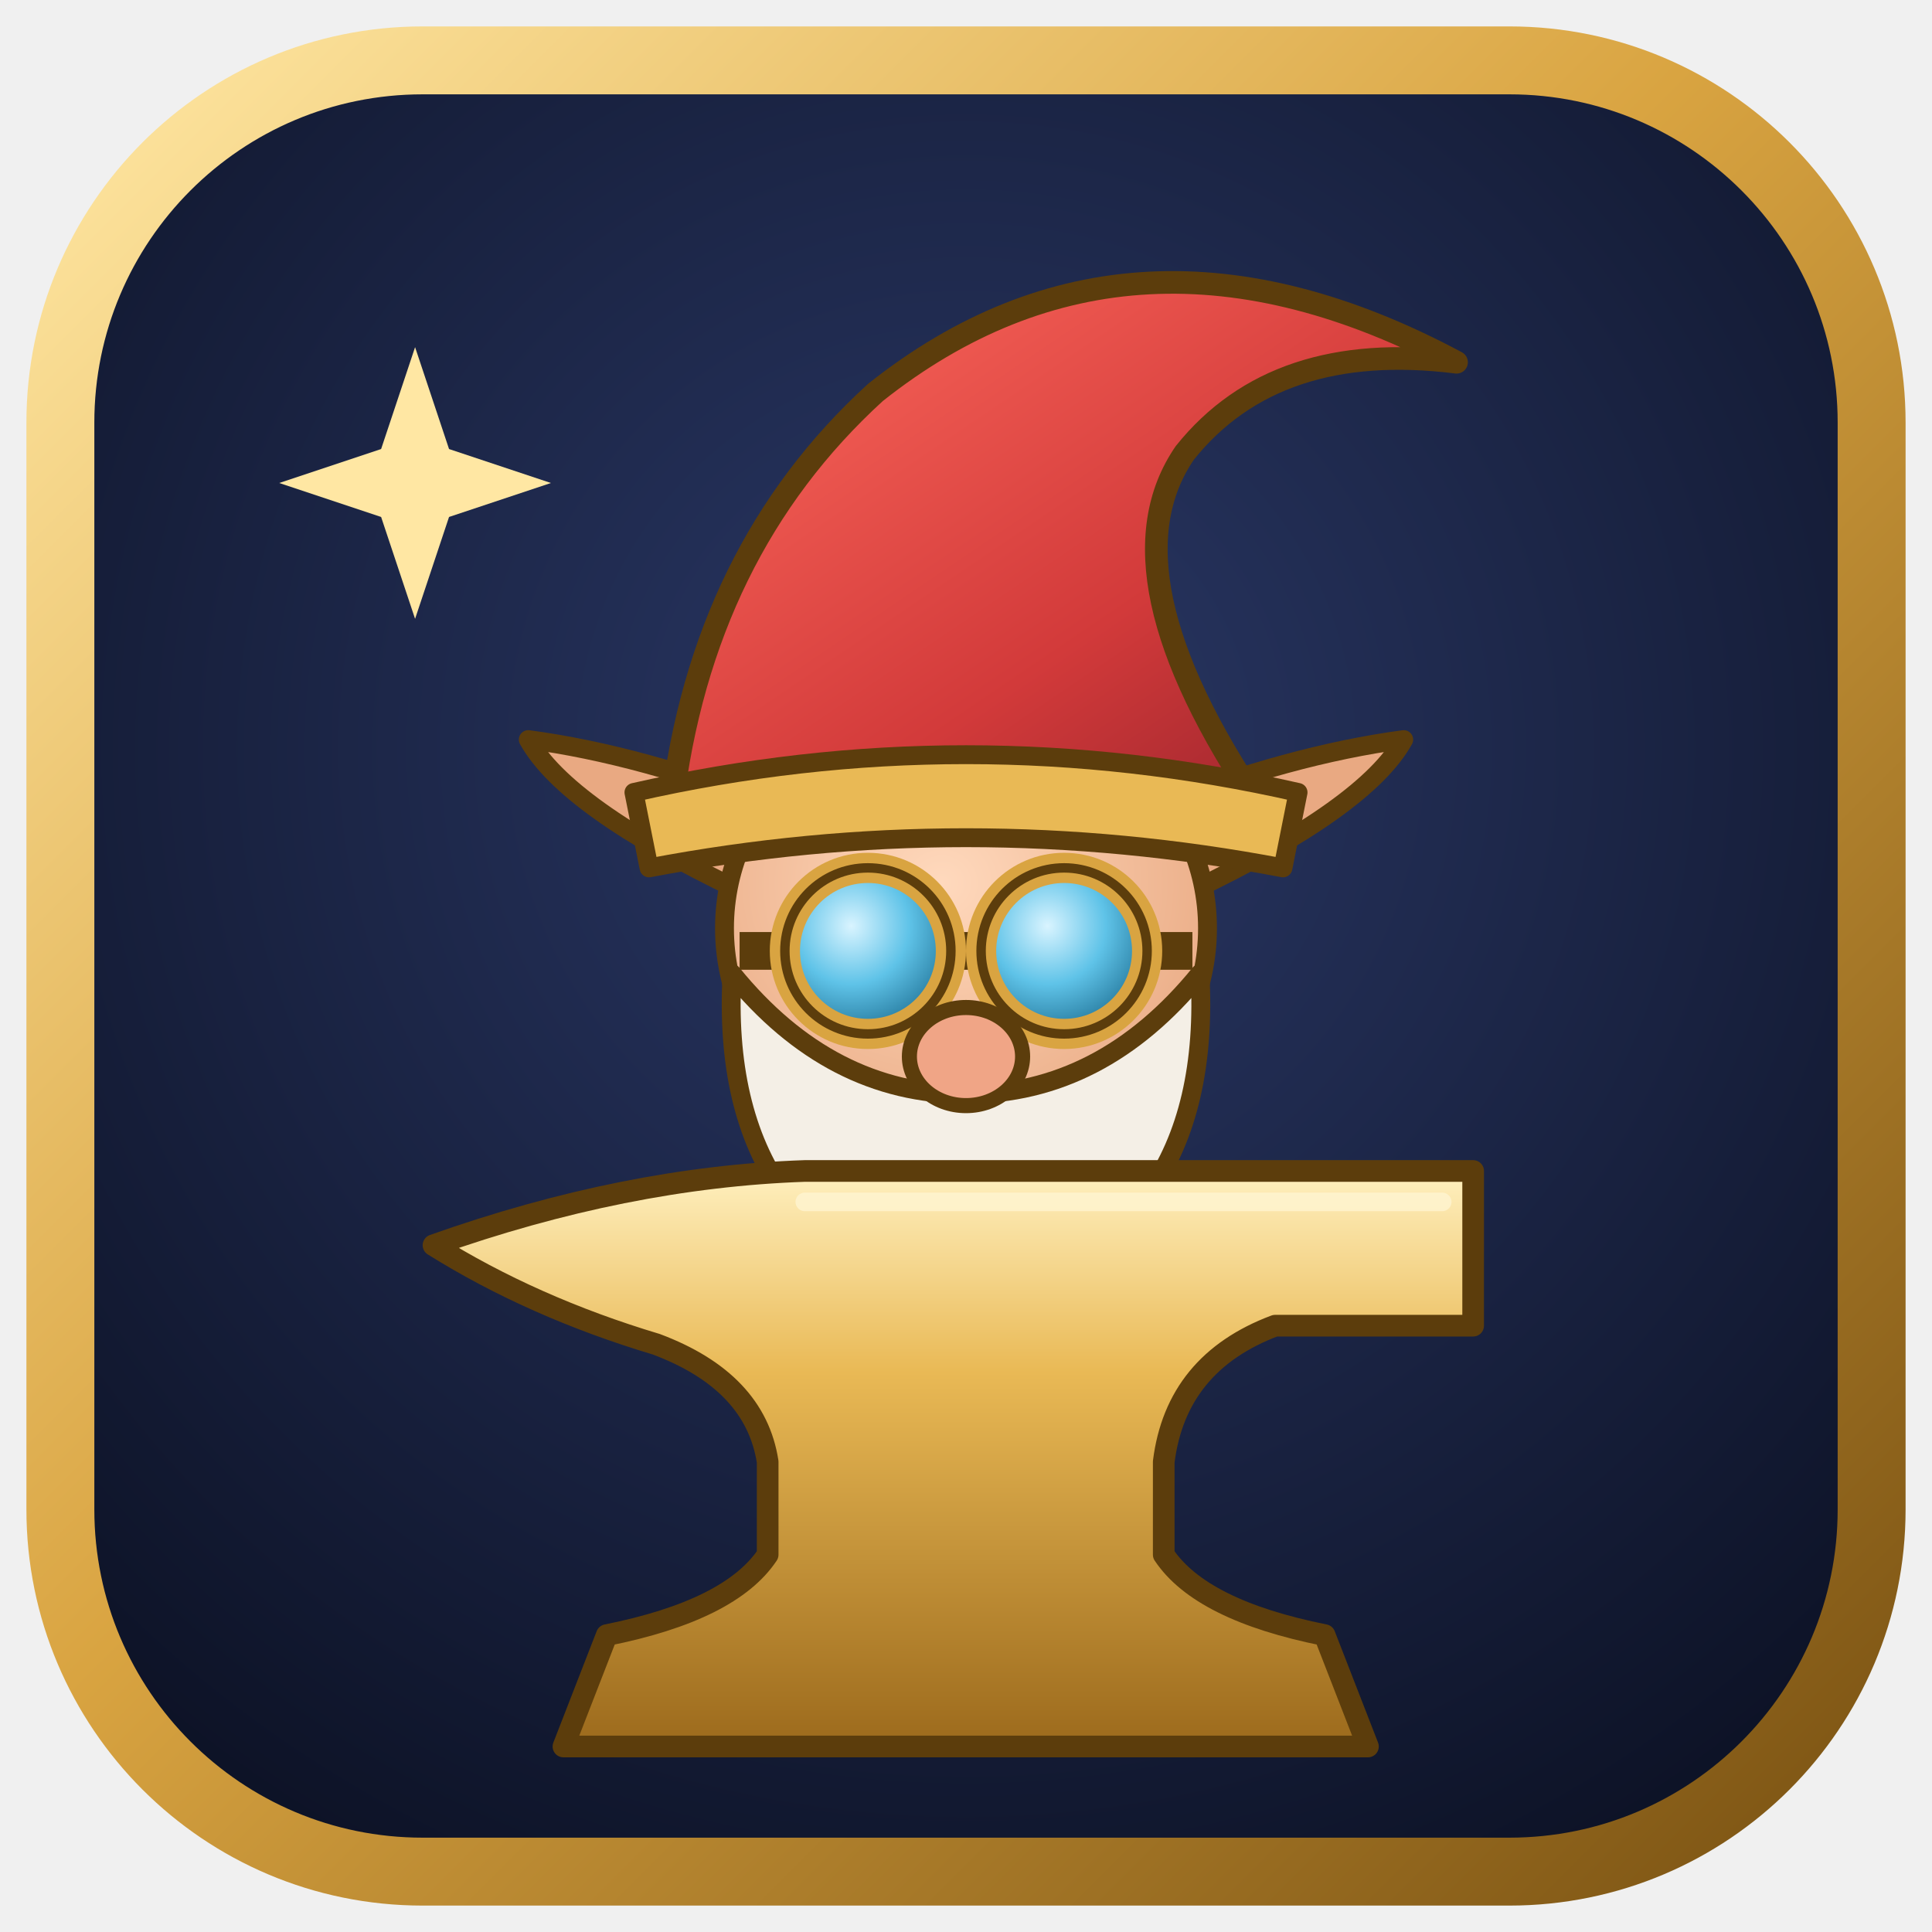
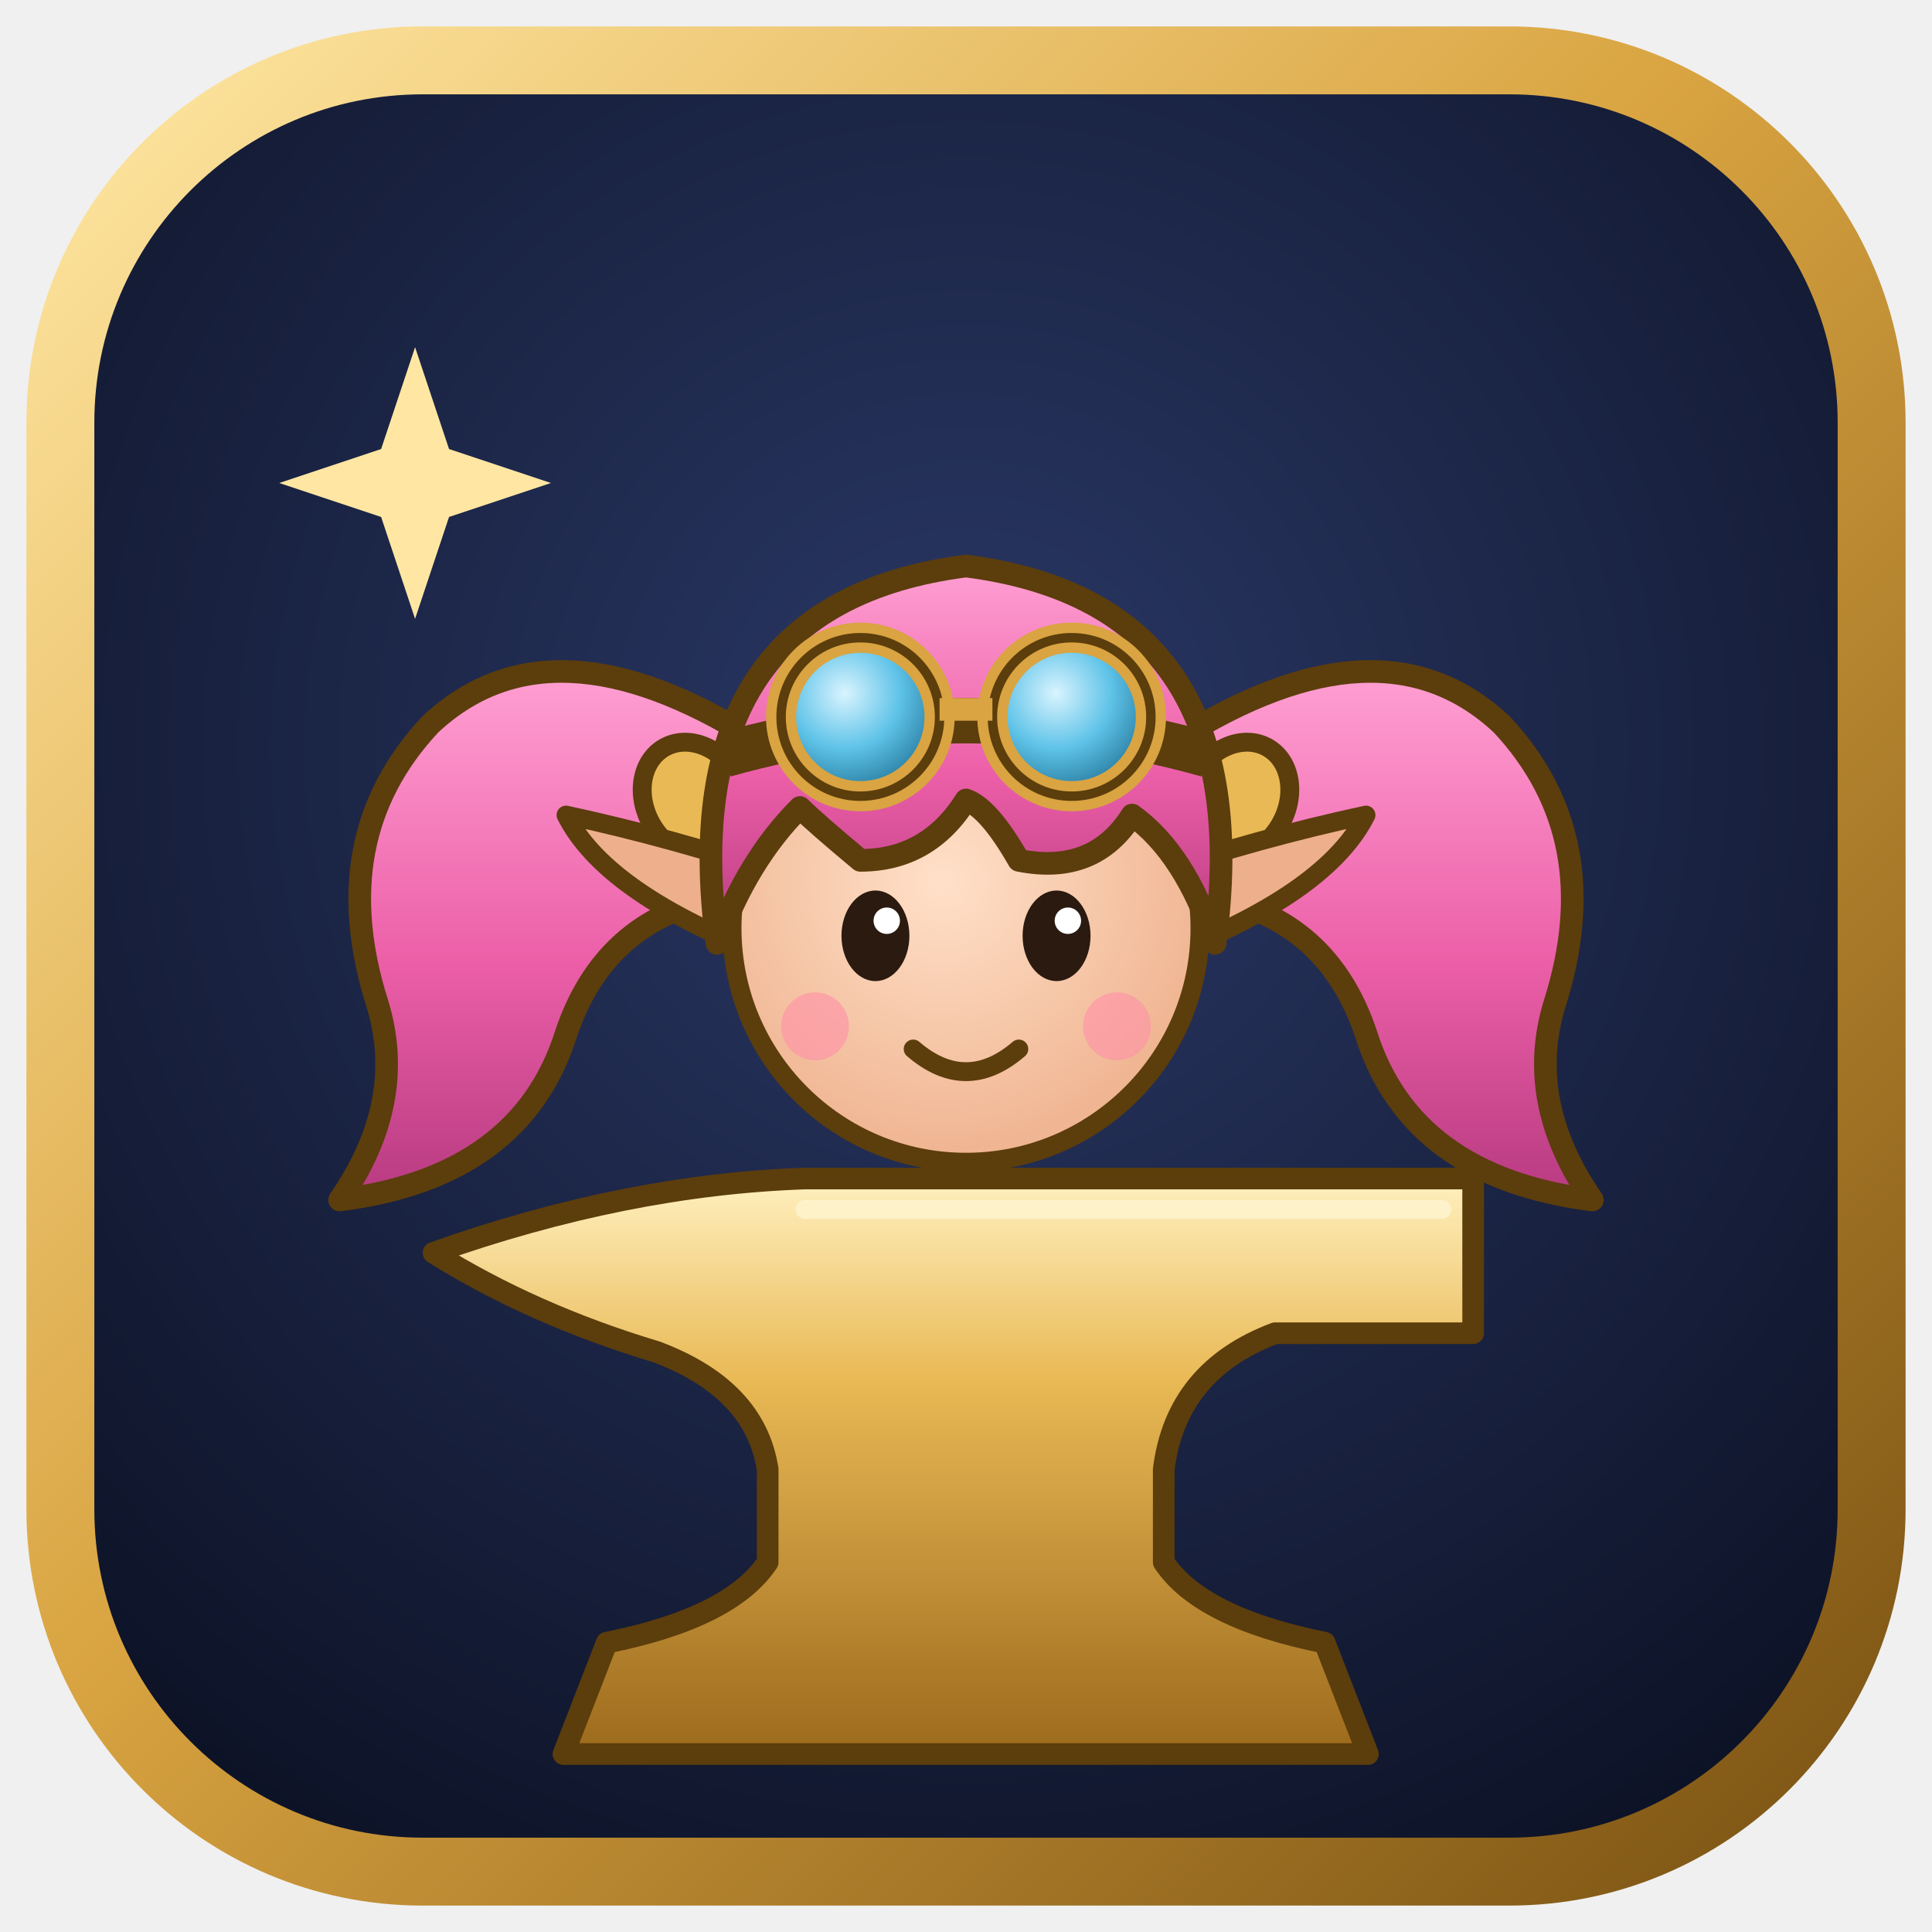
<svg xmlns="http://www.w3.org/2000/svg" viewBox="0 0 512 512" width="512" height="512">
  <defs>
    <radialGradient id="bg" cx="50%" cy="38%" r="75%">
      <stop offset="0" stop-color="#2a3866" />
      <stop offset="1" stop-color="#0b1022" />
    </radialGradient>
    <linearGradient id="rim" x1="0" y1="0" x2="1" y2="1">
      <stop offset="0" stop-color="#ffe7a3" />
      <stop offset=".45" stop-color="#d9a441" />
      <stop offset="1" stop-color="#7a5212" />
    </linearGradient>
    <linearGradient id="anvil" x1="0" y1="0" x2="0" y2="1">
      <stop offset="0" stop-color="#fff0bf" />
      <stop offset=".35" stop-color="#e9b955" />
      <stop offset="1" stop-color="#9c6a1c" />
    </linearGradient>
-     <linearGradient id="hat" x1="0" y1="0" x2="1" y2="1">
-       <stop offset="0" stop-color="#ff6b5e" />
-       <stop offset=".6" stop-color="#d23a3a" />
-       <stop offset="1" stop-color="#8e1f2a" />
+     <linearGradient id="hair" x1="0" y1="0" x2="0" y2="1">
+       <stop offset="0" stop-color="#ff9fd2" />
+       <stop offset=".55" stop-color="#ec5fa8" />
+       <stop offset="1" stop-color="#b73a80" />
    </linearGradient>
    <radialGradient id="skin" cx="45%" cy="40%" r="65%">
-       <stop offset="0" stop-color="#ffd9bd" />
-       <stop offset="1" stop-color="#e9a982" />
+       <stop offset="0" stop-color="#ffe0c8" />
+       <stop offset="1" stop-color="#eeb08c" />
    </radialGradient>
    <radialGradient id="lens" cx="40%" cy="35%" r="70%">
      <stop offset="0" stop-color="#d9f4ff" />
      <stop offset=".5" stop-color="#5fc3e8" />
      <stop offset="1" stop-color="#1d6e92" />
    </radialGradient>
    <clipPath id="tile">
      <rect x="16" y="16" width="480" height="480" rx="96" />
    </clipPath>
  </defs>
  <rect x="16" y="16" width="480" height="480" rx="96" fill="url(#bg)" />
-   <g clip-path="url(#tile)">
-     <path d="M196 236 Q150 214 140 196 Q170 200 206 214 Z" fill="#e9a982" stroke="#5c3d0c" stroke-width="5" stroke-linejoin="round" />
-     <path d="M316 236 Q362 214 372 196 Q342 200 306 214 Z" fill="#e9a982" stroke="#5c3d0c" stroke-width="5" stroke-linejoin="round" />
-     <ellipse cx="256" cy="246" rx="64" ry="60" fill="url(#skin)" stroke="#5c3d0c" stroke-width="5" />
-     <path d="M194 258 Q190 330 256 346 Q322 330 318 258 Q292 290 256 290 Q220 290 194 258 Z" fill="#f4efe6" stroke="#5c3d0c" stroke-width="5" stroke-linejoin="round" />
-     <path d="M178 214 Q186 146 232 104 Q300 50 386 96 Q338 90 314 120 Q292 152 334 214 Z" fill="url(#hat)" stroke="#5c3d0c" stroke-width="6" stroke-linejoin="round" />
-     <path d="M168 210 Q256 190 344 210 L340 230 Q256 214 172 230 Z" fill="#e9b955" stroke="#5c3d0c" stroke-width="5" stroke-linejoin="round" />
-     <path d="M196 252 L316 252" stroke="#5c3d0c" stroke-width="10" />
-     <circle cx="230" cy="252" r="22" fill="url(#lens)" stroke="#d9a441" stroke-width="8" />
-     <circle cx="282" cy="252" r="22" fill="url(#lens)" stroke="#d9a441" stroke-width="8" />
-     <circle cx="230" cy="252" r="22" fill="none" stroke="#5c3d0c" stroke-width="2.5" />
-     <circle cx="282" cy="252" r="22" fill="none" stroke="#5c3d0c" stroke-width="2.5" />
-     <ellipse cx="256" cy="280" rx="15" ry="13" fill="#f0a586" stroke="#5c3d0c" stroke-width="4" />
-     <g transform="translate(46 166) scale(0.82)">
-       <path d="M84 200 Q146 178 204 176 L420 176 L420 226 L356 226 Q324 238 320 270 L320 300 Q332 318 372 326 L386 362 L126 362 L140 326 Q180 318 192 300 L192 270 Q188 244 156 232 Q116 220 84 200 Z" fill="url(#anvil)" stroke="#5c3d0c" stroke-width="7" stroke-linejoin="round" />
+   <g clip-path="url(#tile)" stroke="#5c3d0c" stroke-linejoin="round">
+     <path d="M200 196 Q146 162 114 192 Q86 222 100 266 Q108 292 90 318 Q138 312 150 274 Q160 244 190 238 Z" fill="url(#hair)" stroke-width="6" />
+     <path d="M312 196 Q366 162 398 192 Q426 222 412 266 Q404 292 422 318 Q374 312 362 274 Q352 244 322 238 Z" fill="url(#hair)" stroke-width="6" />
+     <ellipse cx="184" cy="212" rx="13" ry="16" fill="#e9b955" stroke-width="5" transform="rotate(-30 184 212)" />
+     <ellipse cx="328" cy="212" rx="13" ry="16" fill="#e9b955" stroke-width="5" transform="rotate(30 328 212)" />
+     <path d="M200 252 Q160 236 150 216 Q178 222 208 232 Z" fill="#eeb08c" stroke-width="5" />
+     <path d="M312 252 Q352 236 362 216 Q334 222 304 232 Z" fill="#eeb08c" stroke-width="5" />
+     <ellipse cx="256" cy="246" rx="62" ry="62" fill="url(#skin)" stroke-width="5" />
+     <path d="M190 250 Q178 160 256 150 Q334 160 322 250 Q314 226 300 216 Q290 232 270 228 Q262 214 256 212 Q246 228 228 228 Q216 218 212 214 Q198 228 190 250 Z" fill="url(#hair)" stroke-width="6" />
+     <path d="M192 200 Q256 182 320 200" fill="none" stroke="#5c3d0c" stroke-width="12" />
+     <circle cx="228" cy="190" r="21" fill="url(#lens)" stroke="#d9a441" stroke-width="8" />
+     <circle cx="284" cy="190" r="21" fill="url(#lens)" stroke="#d9a441" stroke-width="8" />
+     <circle cx="228" cy="190" r="21" fill="none" stroke-width="2.5" />
+     <circle cx="284" cy="190" r="21" fill="none" stroke-width="2.5" />
+     <path d="M249 188 L263 188" stroke="#d9a441" stroke-width="6" />
+     <ellipse cx="232" cy="248" rx="9" ry="12" fill="#2a1a10" stroke="none" />
+     <ellipse cx="280" cy="248" rx="9" ry="12" fill="#2a1a10" stroke="none" />
+     <circle cx="235" cy="244" r="3.5" fill="#fff" stroke="none" />
+     <circle cx="283" cy="244" r="3.5" fill="#fff" stroke="none" />
+     <circle cx="216" cy="272" r="9" fill="#ff8fa8" opacity=".6" stroke="none" />
+     <circle cx="296" cy="272" r="9" fill="#ff8fa8" opacity=".6" stroke="none" />
+     <path d="M242 278 Q256 290 270 278" fill="none" stroke-width="5" stroke-linecap="round" />
+     <g transform="translate(46 168) scale(0.82)">
+       <path d="M84 200 Q146 178 204 176 L420 176 L420 226 L356 226 Q324 238 320 270 L320 300 Q332 318 372 326 L386 362 L126 362 L140 326 Q180 318 192 300 L192 270 Q188 244 156 232 Q116 220 84 200 Z" fill="url(#anvil)" stroke-width="7" />
      <path d="M204 186 L410 186" stroke="#fff6d6" stroke-width="6" stroke-linecap="round" opacity=".7" />
    </g>
-     <path d="M110 92 l9 27 27 9 -27 9 -9 27 -9 -27 -27 -9 27 -9z" fill="#ffe7a3" />
+     <path d="M110 92 l9 27 27 9 -27 9 -9 27 -9 -27 -27 -9 27 -9z" fill="#ffe7a3" stroke="none" />
  </g>
  <rect x="16" y="16" width="480" height="480" rx="96" fill="none" stroke="url(#rim)" stroke-width="18" />
</svg>
